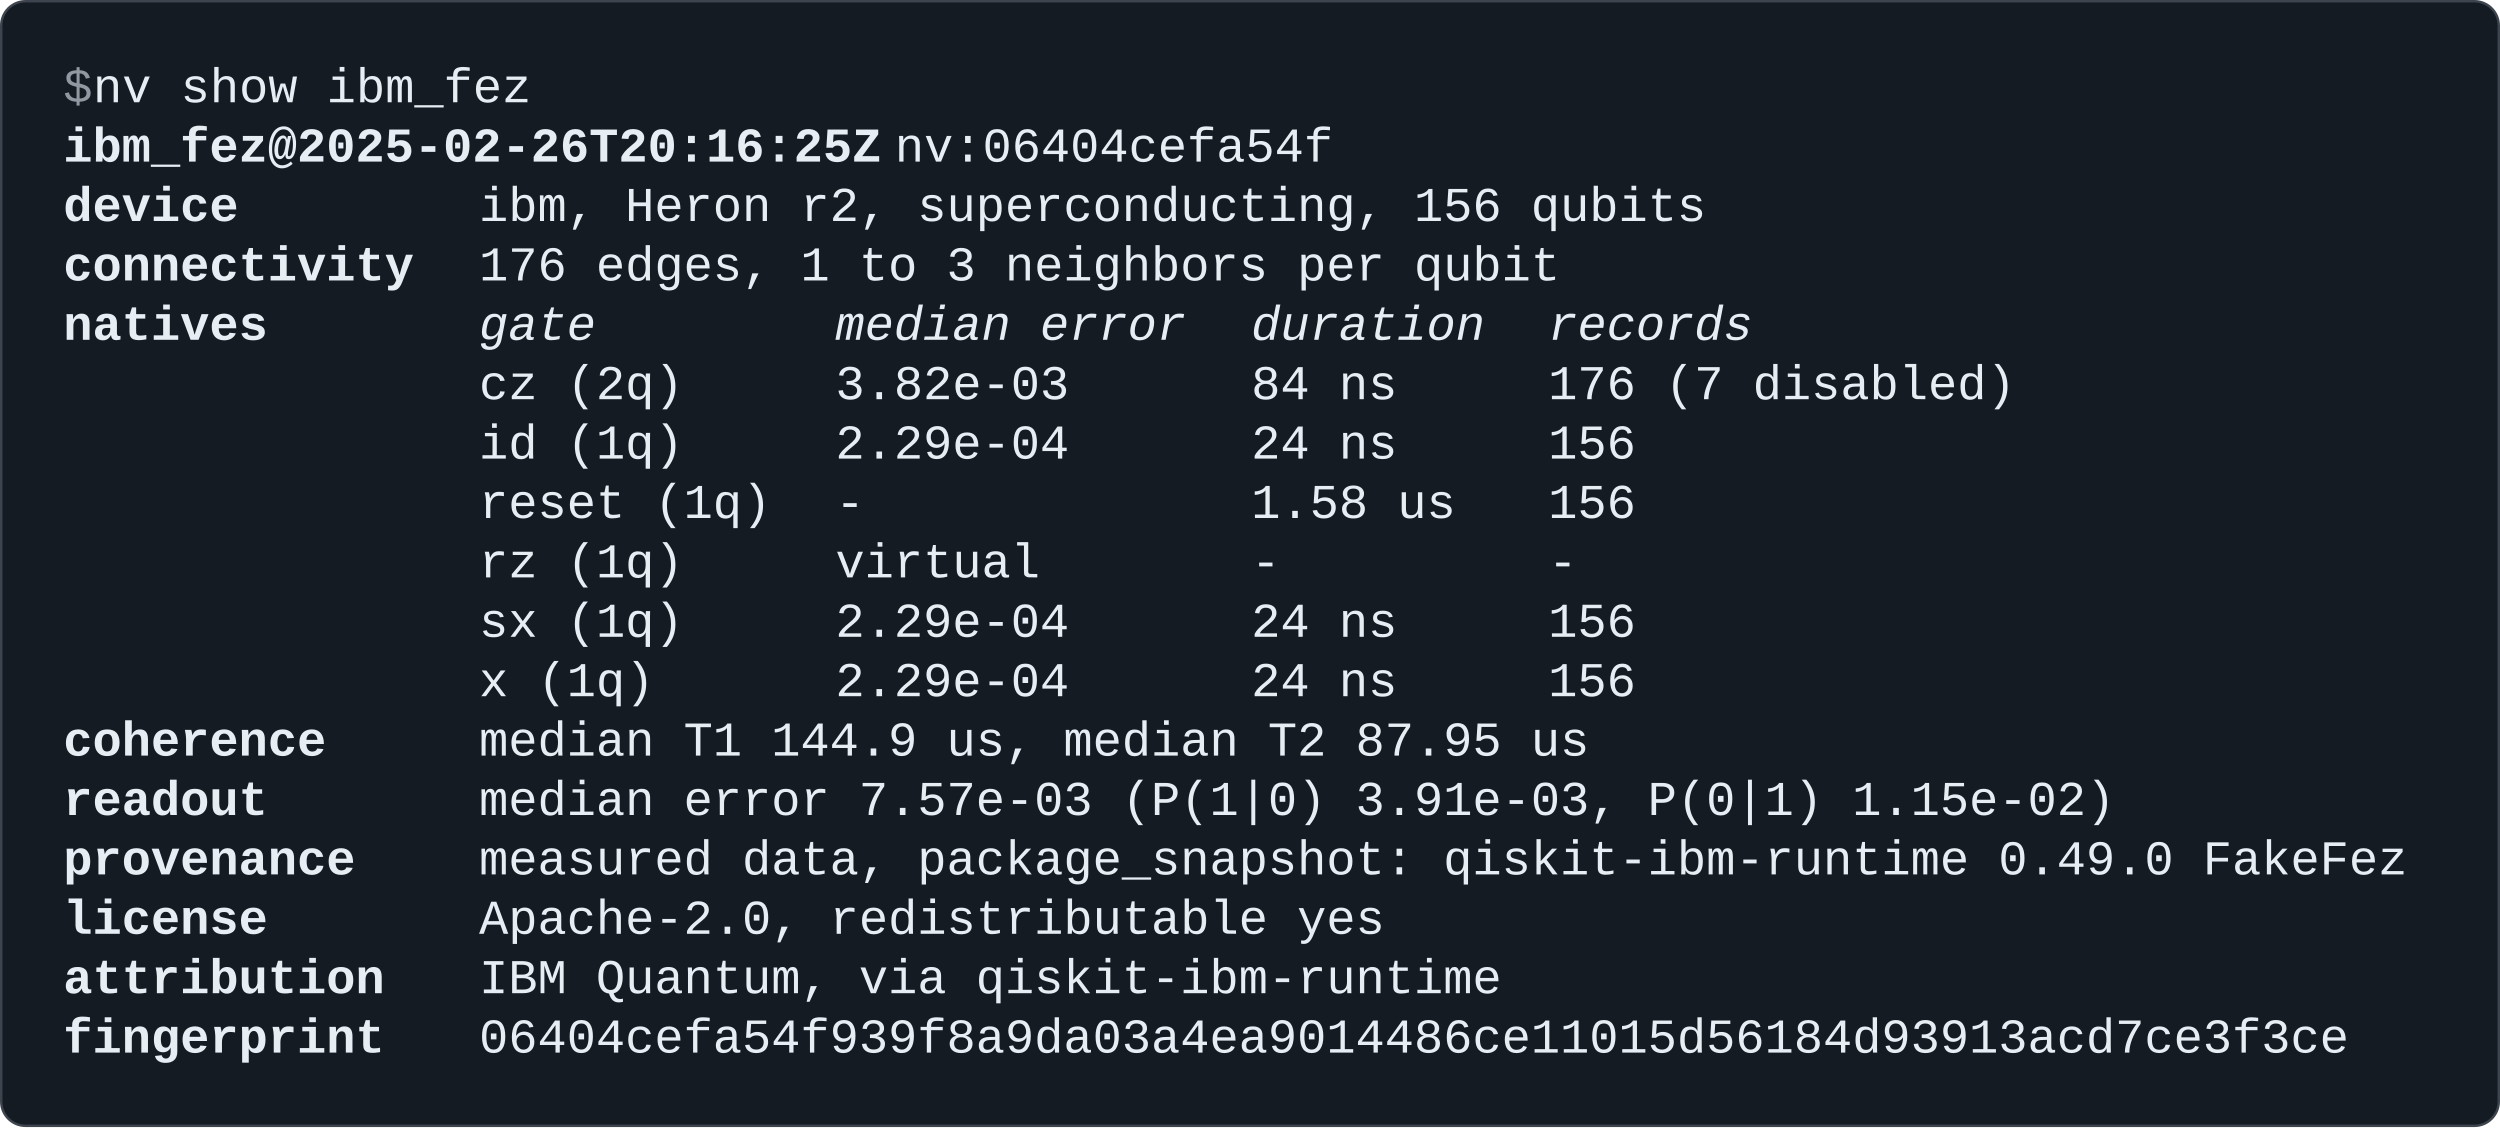
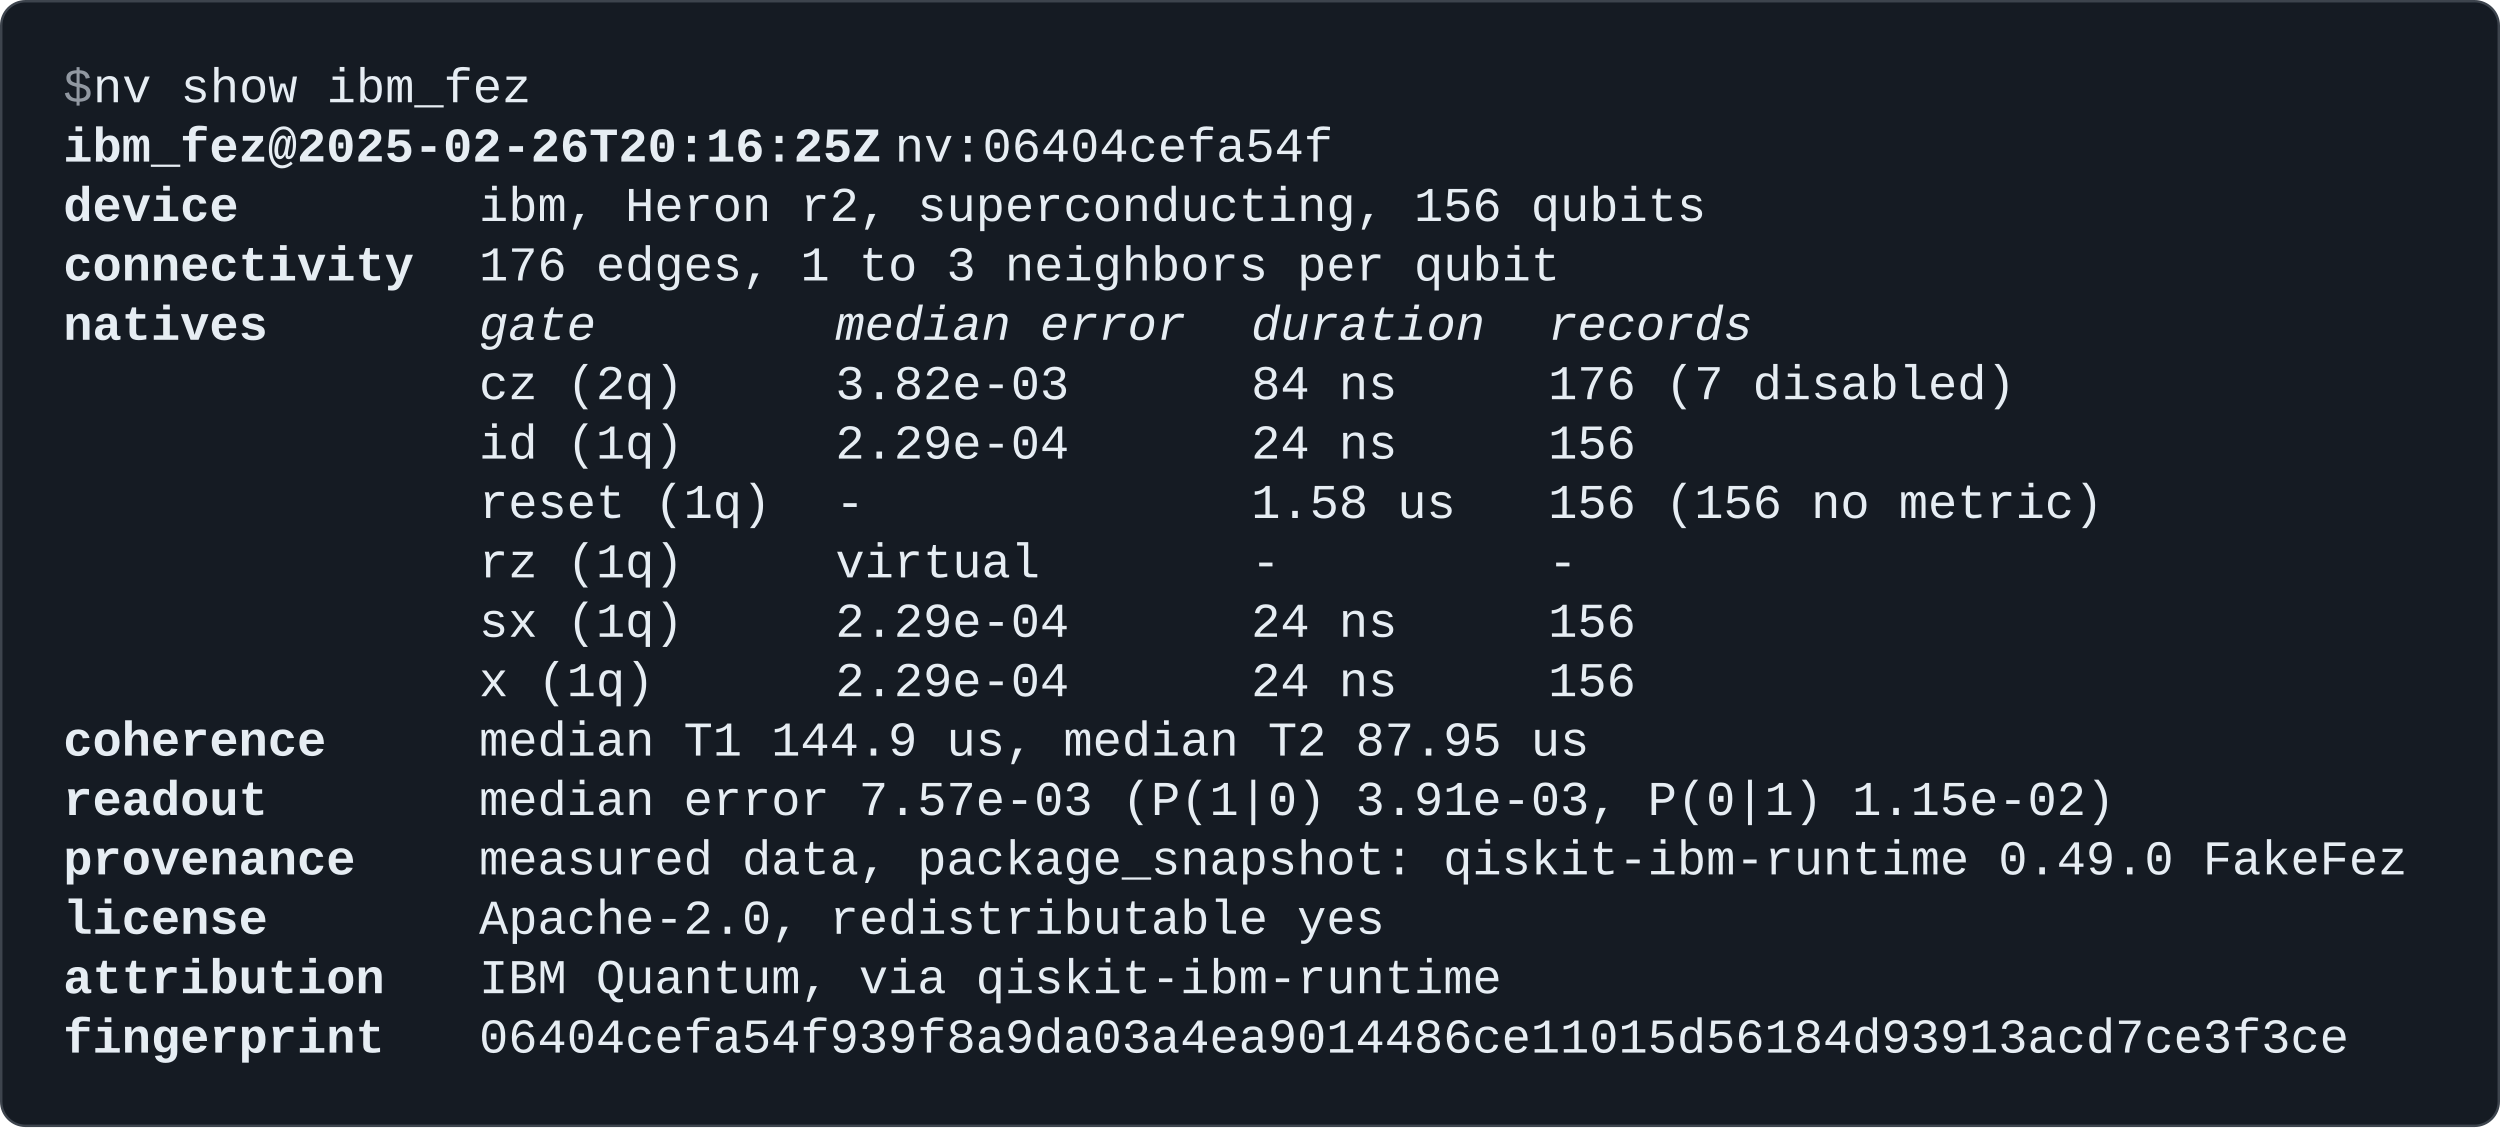
<svg xmlns="http://www.w3.org/2000/svg" viewBox="0 0 1027 463" width="1027" height="463" role="img" aria-label="Output of nv show ibm_fez">
  <style>
.nv-matrix { font-family: ui-monospace, SFMono-Regular, 'SF Mono', Menlo, Consolas, 'Liberation Mono', monospace; font-size: 20px; }
.nv-r1 { fill: #9198a1 }
.nv-r2 { fill: #e6edf3 }
.nv-r3 { fill: #e6edf3;font-weight: bold }
.nv-r4 { fill: #e6edf3;font-style: italic; }
</style>
  <defs>
    <clipPath id="nv-line-0">
      <rect x="0" y="1.5" width="976" height="24.65" />
    </clipPath>
    <clipPath id="nv-line-1">
      <rect x="0" y="25.9" width="976" height="24.65" />
    </clipPath>
    <clipPath id="nv-line-2">
      <rect x="0" y="50.3" width="976" height="24.65" />
    </clipPath>
    <clipPath id="nv-line-3">
      <rect x="0" y="74.7" width="976" height="24.65" />
    </clipPath>
    <clipPath id="nv-line-4">
      <rect x="0" y="99.1" width="976" height="24.65" />
    </clipPath>
    <clipPath id="nv-line-5">
      <rect x="0" y="123.5" width="976" height="24.65" />
    </clipPath>
    <clipPath id="nv-line-6">
      <rect x="0" y="147.9" width="976" height="24.65" />
    </clipPath>
    <clipPath id="nv-line-7">
      <rect x="0" y="172.3" width="976" height="24.65" />
    </clipPath>
    <clipPath id="nv-line-8">
      <rect x="0" y="196.7" width="976" height="24.65" />
    </clipPath>
    <clipPath id="nv-line-9">
      <rect x="0" y="221.1" width="976" height="24.65" />
    </clipPath>
    <clipPath id="nv-line-10">
      <rect x="0" y="245.5" width="976" height="24.65" />
    </clipPath>
    <clipPath id="nv-line-11">
      <rect x="0" y="269.9" width="976" height="24.65" />
    </clipPath>
    <clipPath id="nv-line-12">
      <rect x="0" y="294.3" width="976" height="24.65" />
    </clipPath>
    <clipPath id="nv-line-13">
      <rect x="0" y="318.7" width="976" height="24.65" />
    </clipPath>
    <clipPath id="nv-line-14">
      <rect x="0" y="343.1" width="976" height="24.65" />
    </clipPath>
    <clipPath id="nv-line-15">
      <rect x="0" y="367.5" width="976" height="24.65" />
    </clipPath>
  </defs>
  <rect x="0.5" y="0.5" width="1026" height="462" rx="10" fill="#151b23" stroke="#3d444d" />
  <g transform="translate(26 22)">
    <g class="nv-matrix">
      <text class="nv-r1" x="0" y="20" textLength="12.2" clip-path="url(#nv-line-0)">$</text>
      <text class="nv-r2" x="12.2" y="20" textLength="195.2" clip-path="url(#nv-line-0)"> nv show ibm_fez</text>
      <text class="nv-r2" x="976" y="20" textLength="12.2" clip-path="url(#nv-line-0)">
</text>
      <text class="nv-r3" x="0" y="44.4" textLength="341.6" clip-path="url(#nv-line-1)">ibm_fez@2025-02-26T20:16:25Z</text>
      <text class="nv-r2" x="341.6" y="44.4" textLength="207.4" clip-path="url(#nv-line-1)">  nv:06404cefa54f</text>
      <text class="nv-r2" x="976" y="44.4" textLength="12.2" clip-path="url(#nv-line-1)">
</text>
      <text class="nv-r3" x="0" y="68.8" textLength="146.4" clip-path="url(#nv-line-2)">device      </text>
      <text class="nv-r2" x="170.8" y="68.8" textLength="805.2" clip-path="url(#nv-line-2)">ibm, Heron r2, superconducting, 156 qubits                        </text>
      <text class="nv-r2" x="976" y="68.8" textLength="12.2" clip-path="url(#nv-line-2)">
</text>
      <text class="nv-r3" x="0" y="93.2" textLength="146.4" clip-path="url(#nv-line-3)">connectivity</text>
      <text class="nv-r2" x="170.8" y="93.2" textLength="805.2" clip-path="url(#nv-line-3)">176 edges, 1 to 3 neighbors per qubit                             </text>
      <text class="nv-r2" x="976" y="93.2" textLength="12.2" clip-path="url(#nv-line-3)">
</text>
      <text class="nv-r3" x="0" y="117.6" textLength="146.4" clip-path="url(#nv-line-4)">natives     </text>
      <text class="nv-r4" x="170.8" y="117.6" textLength="122" clip-path="url(#nv-line-4)">gate      </text>
      <text class="nv-r4" x="317.2" y="117.6" textLength="146.4" clip-path="url(#nv-line-4)">median error</text>
      <text class="nv-r4" x="488" y="117.6" textLength="97.6" clip-path="url(#nv-line-4)">duration</text>
-       <text class="nv-r4" x="610" y="117.6" textLength="195.2" clip-path="url(#nv-line-4)">         records</text>
+       <text class="nv-r4" x="610" y="117.6" textLength="231.8" clip-path="url(#nv-line-4)">            records</text>
      <text class="nv-r2" x="976" y="117.6" textLength="12.2" clip-path="url(#nv-line-4)">
</text>
      <text class="nv-r2" x="170.8" y="142" textLength="122" clip-path="url(#nv-line-5)">cz (2q)   </text>
      <text class="nv-r2" x="317.2" y="142" textLength="146.4" clip-path="url(#nv-line-5)">    3.82e-03</text>
      <text class="nv-r2" x="488" y="142" textLength="97.6" clip-path="url(#nv-line-5)">   84 ns</text>
-       <text class="nv-r2" x="610" y="142" textLength="195.2" clip-path="url(#nv-line-5)">176 (7 disabled)</text>
+       <text class="nv-r2" x="610" y="142" textLength="231.8" clip-path="url(#nv-line-5)">   176 (7 disabled)</text>
      <text class="nv-r2" x="976" y="142" textLength="12.2" clip-path="url(#nv-line-5)">
</text>
      <text class="nv-r2" x="170.8" y="166.4" textLength="122" clip-path="url(#nv-line-6)">id (1q)   </text>
      <text class="nv-r2" x="317.2" y="166.4" textLength="146.4" clip-path="url(#nv-line-6)">    2.29e-04</text>
      <text class="nv-r2" x="488" y="166.4" textLength="97.6" clip-path="url(#nv-line-6)">   24 ns</text>
-       <text class="nv-r2" x="610" y="166.4" textLength="195.2" clip-path="url(#nv-line-6)">             156</text>
+       <text class="nv-r2" x="610" y="166.4" textLength="231.8" clip-path="url(#nv-line-6)">                156</text>
      <text class="nv-r2" x="976" y="166.4" textLength="12.2" clip-path="url(#nv-line-6)">
</text>
      <text class="nv-r2" x="170.8" y="190.8" textLength="122" clip-path="url(#nv-line-7)">reset (1q)</text>
      <text class="nv-r2" x="317.2" y="190.8" textLength="146.4" clip-path="url(#nv-line-7)">           -</text>
      <text class="nv-r2" x="488" y="190.8" textLength="97.6" clip-path="url(#nv-line-7)"> 1.58 us</text>
-       <text class="nv-r2" x="610" y="190.8" textLength="195.2" clip-path="url(#nv-line-7)">             156</text>
+       <text class="nv-r2" x="610" y="190.8" textLength="231.8" clip-path="url(#nv-line-7)">156 (156 no metric)</text>
      <text class="nv-r2" x="976" y="190.8" textLength="12.2" clip-path="url(#nv-line-7)">
</text>
      <text class="nv-r2" x="170.8" y="215.2" textLength="122" clip-path="url(#nv-line-8)">rz (1q)   </text>
      <text class="nv-r2" x="317.2" y="215.2" textLength="146.4" clip-path="url(#nv-line-8)">     virtual</text>
      <text class="nv-r2" x="488" y="215.2" textLength="97.6" clip-path="url(#nv-line-8)">       -</text>
-       <text class="nv-r2" x="610" y="215.2" textLength="195.2" clip-path="url(#nv-line-8)">               -</text>
+       <text class="nv-r2" x="610" y="215.2" textLength="231.8" clip-path="url(#nv-line-8)">                  -</text>
      <text class="nv-r2" x="976" y="215.2" textLength="12.2" clip-path="url(#nv-line-8)">
</text>
      <text class="nv-r2" x="170.8" y="239.6" textLength="122" clip-path="url(#nv-line-9)">sx (1q)   </text>
      <text class="nv-r2" x="317.2" y="239.6" textLength="146.4" clip-path="url(#nv-line-9)">    2.29e-04</text>
      <text class="nv-r2" x="488" y="239.6" textLength="97.6" clip-path="url(#nv-line-9)">   24 ns</text>
-       <text class="nv-r2" x="610" y="239.6" textLength="195.2" clip-path="url(#nv-line-9)">             156</text>
+       <text class="nv-r2" x="610" y="239.6" textLength="231.8" clip-path="url(#nv-line-9)">                156</text>
      <text class="nv-r2" x="976" y="239.6" textLength="12.2" clip-path="url(#nv-line-9)">
</text>
      <text class="nv-r2" x="170.8" y="264" textLength="122" clip-path="url(#nv-line-10)">x (1q)    </text>
      <text class="nv-r2" x="317.2" y="264" textLength="146.4" clip-path="url(#nv-line-10)">    2.29e-04</text>
      <text class="nv-r2" x="488" y="264" textLength="97.6" clip-path="url(#nv-line-10)">   24 ns</text>
-       <text class="nv-r2" x="610" y="264" textLength="195.2" clip-path="url(#nv-line-10)">             156</text>
+       <text class="nv-r2" x="610" y="264" textLength="231.8" clip-path="url(#nv-line-10)">                156</text>
      <text class="nv-r2" x="976" y="264" textLength="12.2" clip-path="url(#nv-line-10)">
</text>
      <text class="nv-r3" x="0" y="288.4" textLength="146.4" clip-path="url(#nv-line-11)">coherence   </text>
      <text class="nv-r2" x="170.8" y="288.4" textLength="805.2" clip-path="url(#nv-line-11)">median T1 144.9 us, median T2 87.95 us                            </text>
      <text class="nv-r2" x="976" y="288.4" textLength="12.2" clip-path="url(#nv-line-11)">
</text>
      <text class="nv-r3" x="0" y="312.8" textLength="146.4" clip-path="url(#nv-line-12)">readout     </text>
      <text class="nv-r2" x="170.8" y="312.8" textLength="805.2" clip-path="url(#nv-line-12)">median error 7.57e-03 (P(1|0) 3.91e-03, P(0|1) 1.15e-02)          </text>
      <text class="nv-r2" x="976" y="312.8" textLength="12.2" clip-path="url(#nv-line-12)">
</text>
      <text class="nv-r3" x="0" y="337.2" textLength="146.4" clip-path="url(#nv-line-13)">provenance  </text>
      <text class="nv-r2" x="170.8" y="337.2" textLength="805.2" clip-path="url(#nv-line-13)">measured data, package_snapshot: qiskit-ibm-runtime 0.49.0 FakeFez</text>
      <text class="nv-r2" x="976" y="337.2" textLength="12.2" clip-path="url(#nv-line-13)">
</text>
      <text class="nv-r3" x="0" y="361.6" textLength="146.4" clip-path="url(#nv-line-14)">license     </text>
      <text class="nv-r2" x="170.8" y="361.6" textLength="805.2" clip-path="url(#nv-line-14)">Apache-2.0, redistributable yes                                   </text>
      <text class="nv-r2" x="976" y="361.6" textLength="12.2" clip-path="url(#nv-line-14)">
</text>
      <text class="nv-r3" x="0" y="386" textLength="146.4" clip-path="url(#nv-line-15)">attribution </text>
      <text class="nv-r2" x="170.8" y="386" textLength="805.2" clip-path="url(#nv-line-15)">IBM Quantum, via qiskit-ibm-runtime                               </text>
      <text class="nv-r2" x="976" y="386" textLength="12.2" clip-path="url(#nv-line-15)">
</text>
      <text class="nv-r3" x="0" y="410.4" textLength="146.4" clip-path="url(#nv-line-16)">fingerprint </text>
      <text class="nv-r2" x="170.8" y="410.4" textLength="805.2" clip-path="url(#nv-line-16)">06404cefa54f939f8a9da03a4ea9014486ce11015d56184d93913acd7ce3f3ce  </text>
      <text class="nv-r2" x="976" y="410.4" textLength="12.2" clip-path="url(#nv-line-16)">
</text>
    </g>
  </g>
</svg>
